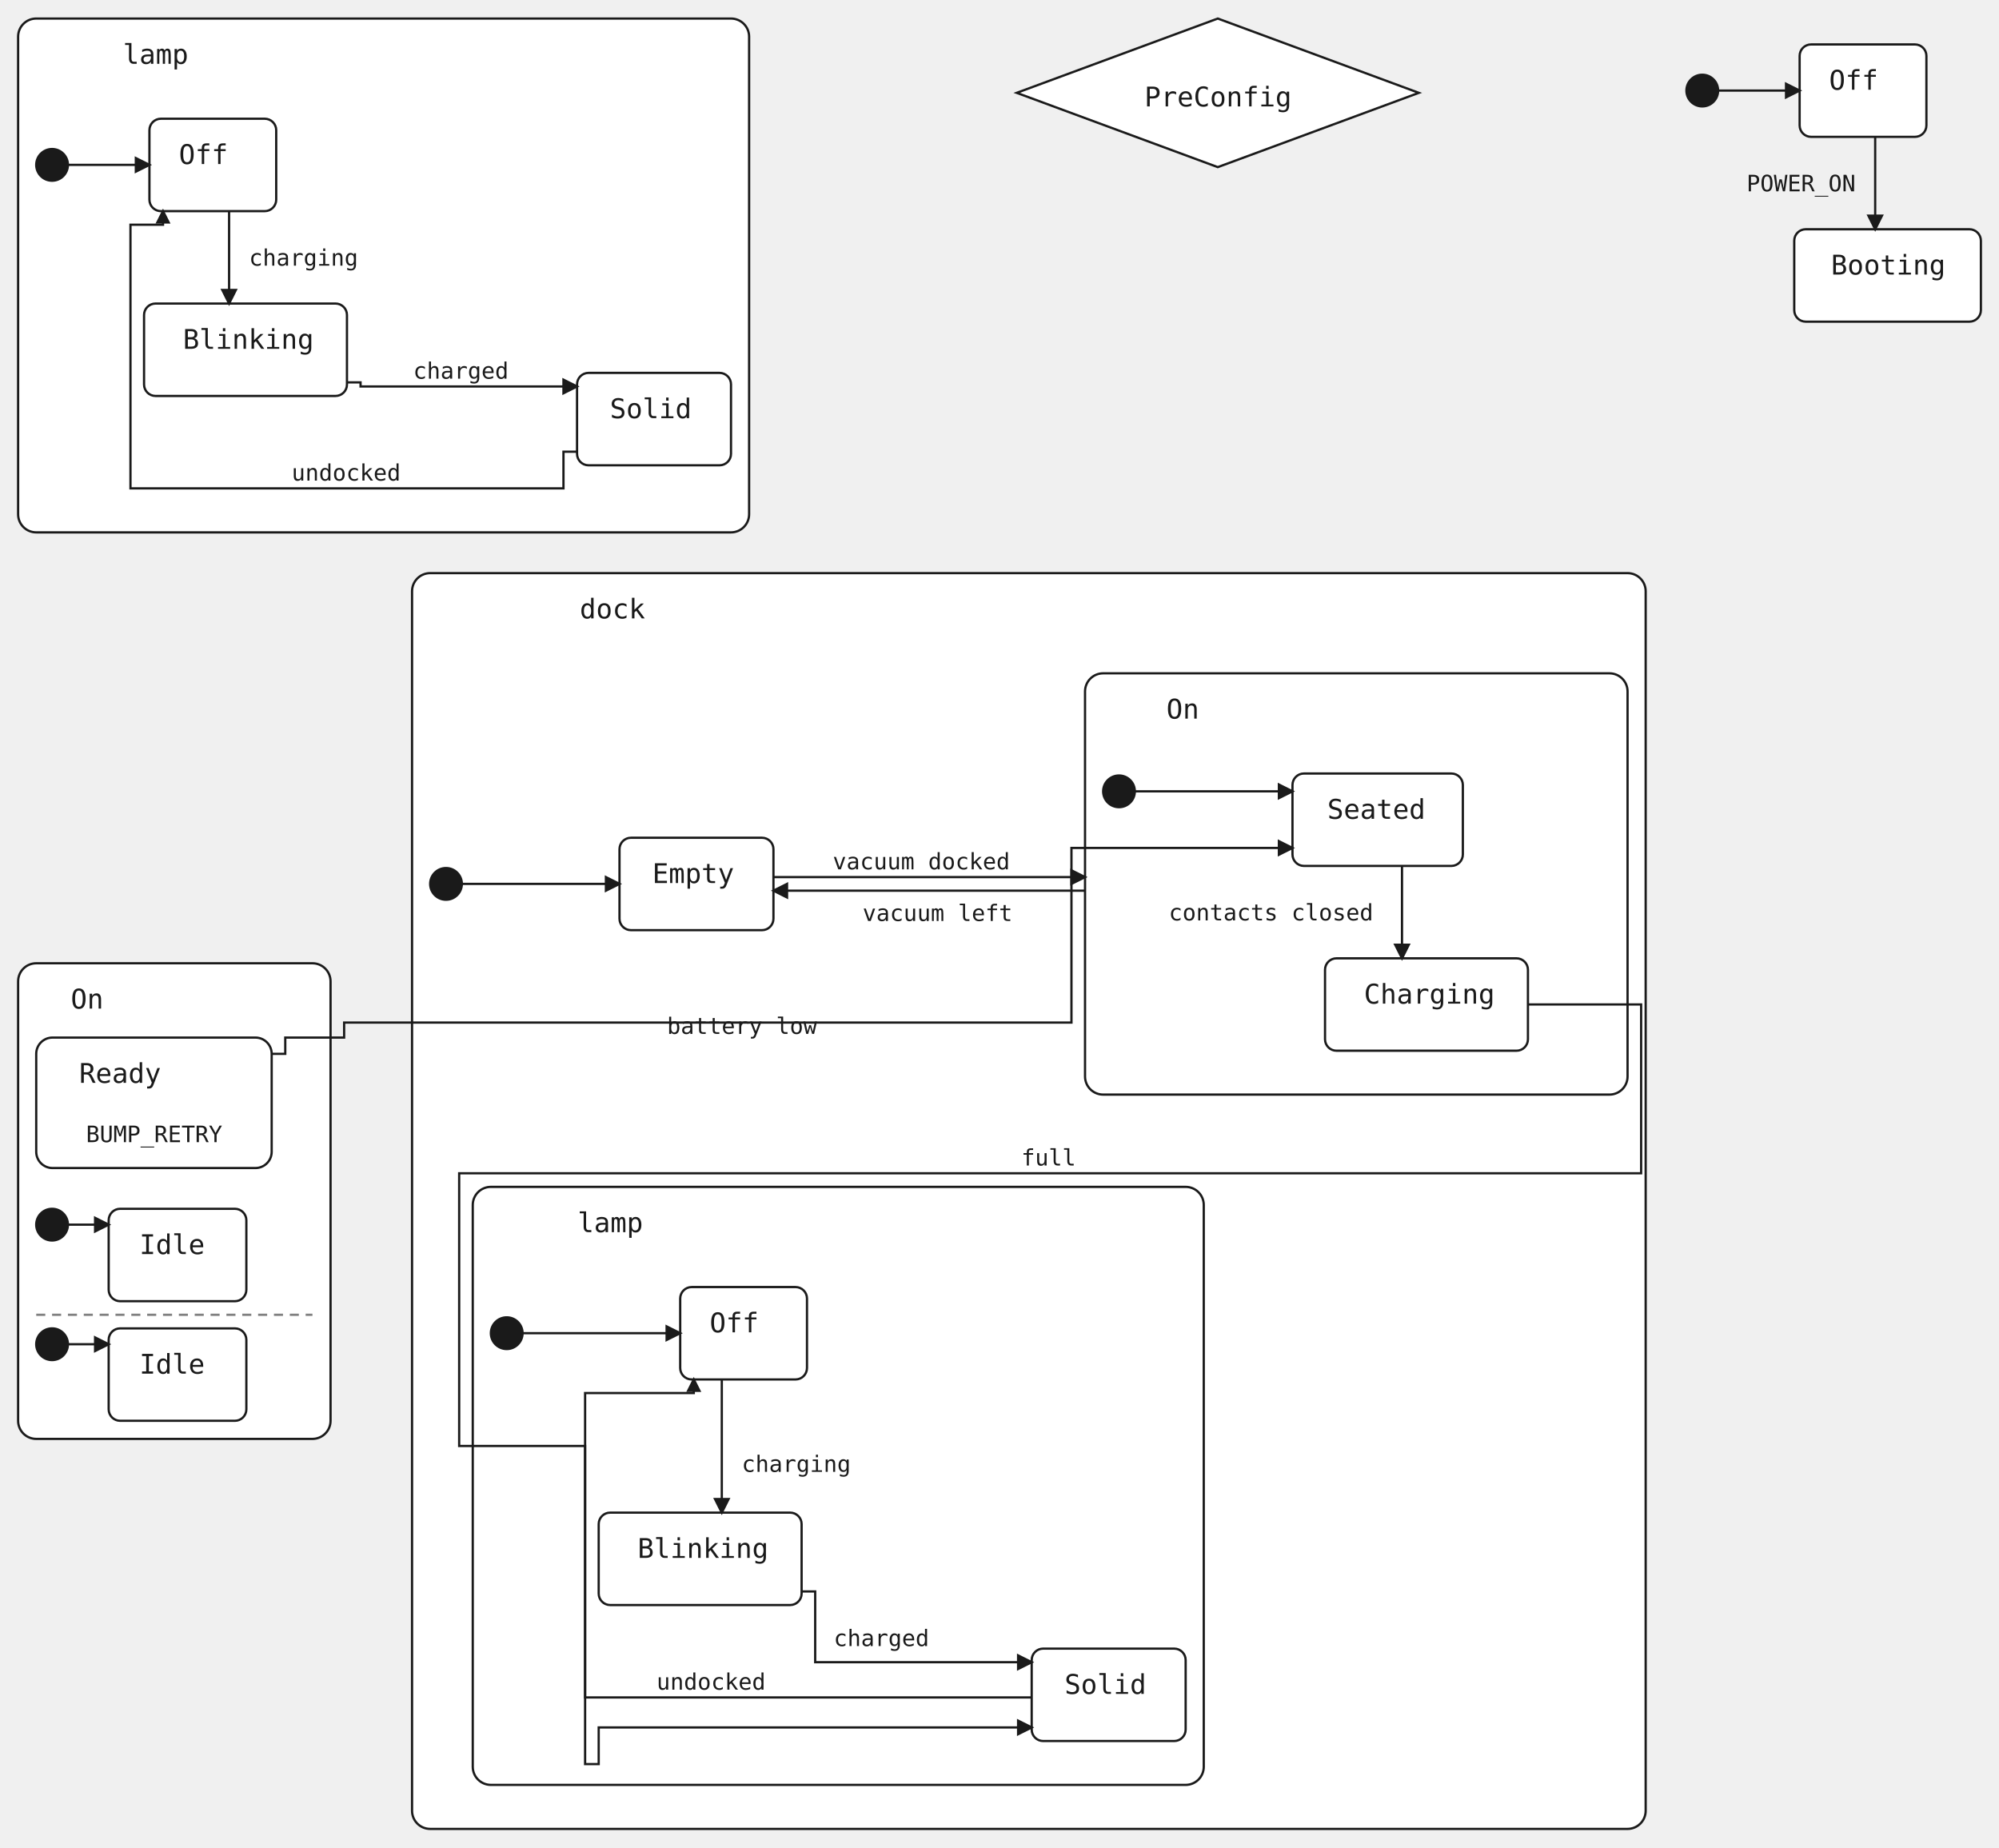
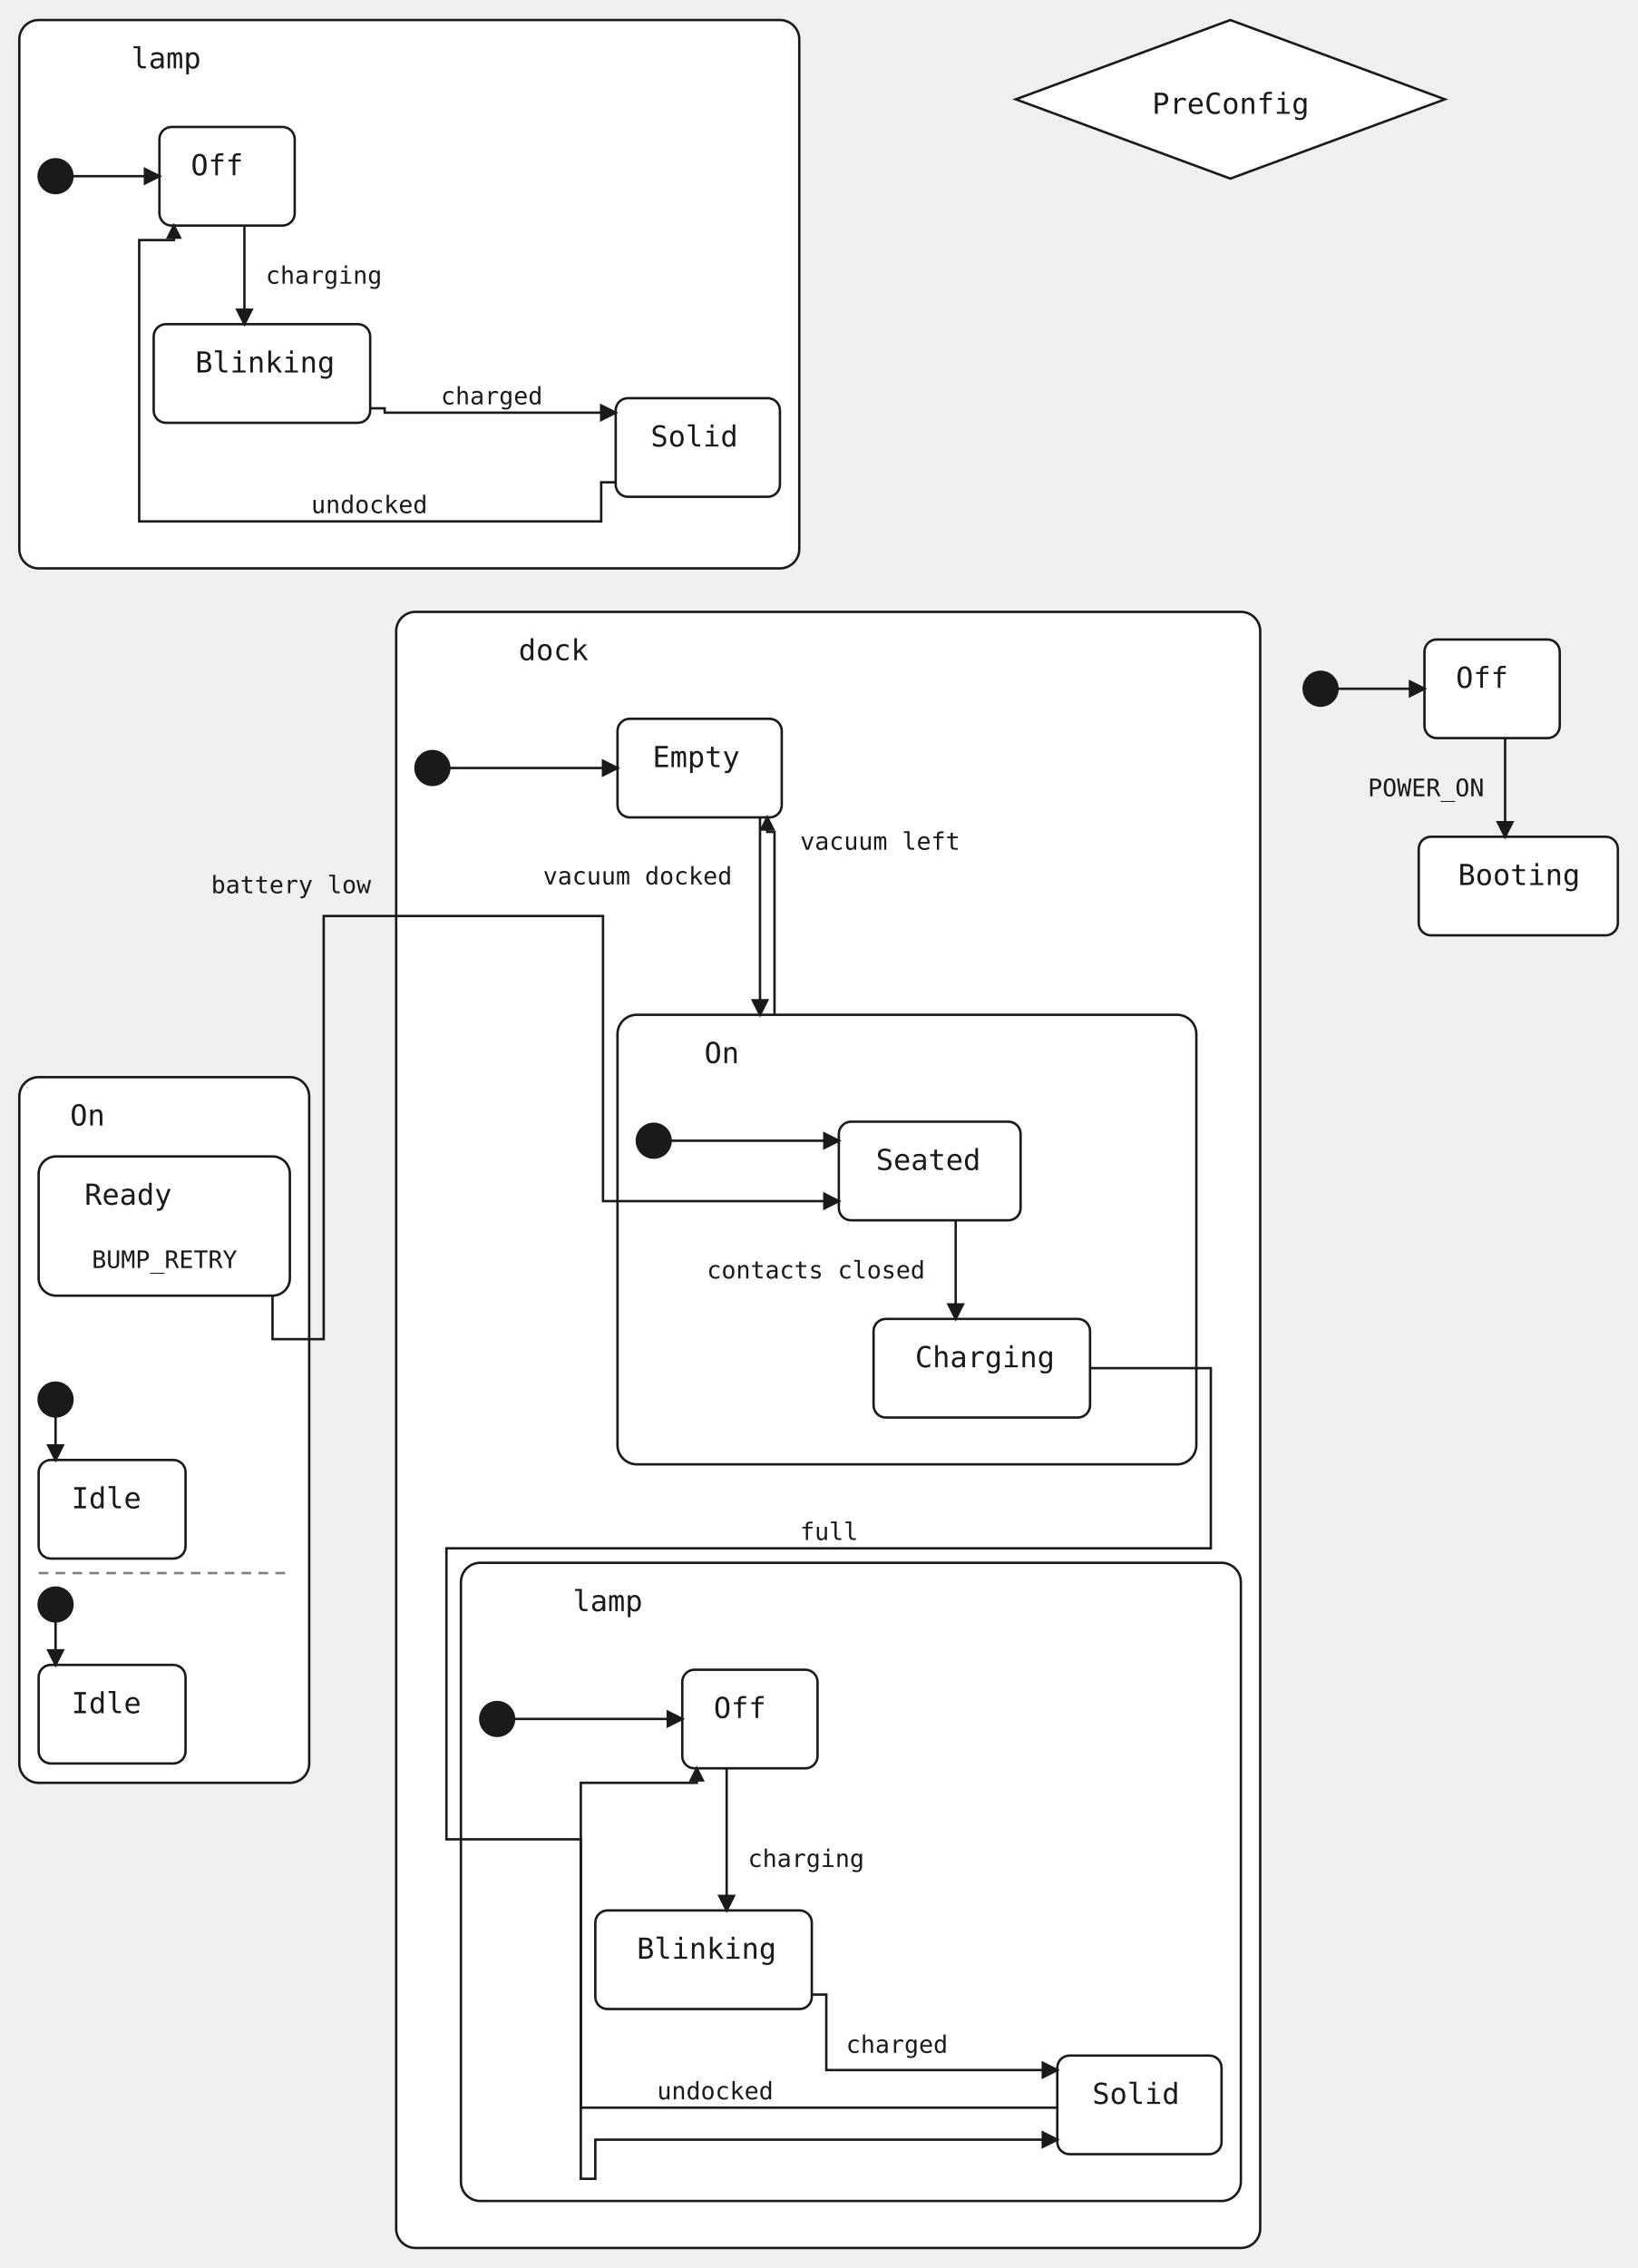
- <svg xmlns="http://www.w3.org/2000/svg" width="883" height="816" viewBox="-128 -128 14127 13049">
+ <svg xmlns="http://www.w3.org/2000/svg" width="678" height="939" viewBox="-128 -128 10844 15009">
  <style>text { font-family: "JetBrains Mono", monospace; font-kerning: none; }</style>
-   <rect x="2784" y="3919" width="8718" height="8874" rx="128" fill="#ffffff" stroke="#1a1a1a" stroke-width="16" class="scav-state scav-id-0" />
+   <rect x="2496" y="3919" width="5723" height="10834" rx="128" fill="#ffffff" stroke="#1a1a1a" stroke-width="16" class="scav-state scav-id-0" />
  <rect x="0" y="0" width="5166" height="3631" rx="128" fill="#ffffff" stroke="#1a1a1a" stroke-width="16" class="scav-state scav-id-1" />
-   <rect x="12590" y="183" width="896" height="653" rx="81" fill="#ffffff" stroke="#1a1a1a" stroke-width="16" class="scav-state scav-id-2" />
-   <rect x="12552" y="1489" width="1319" height="653" rx="81" fill="#ffffff" stroke="#1a1a1a" stroke-width="16" class="scav-state scav-id-3" />
-   <rect x="0" y="6676" width="2208" height="3361" rx="128" fill="#ffffff" stroke="#1a1a1a" stroke-width="16" class="scav-state scav-id-5" />
-   <rect x="640" y="8411" width="973" height="653" rx="81" fill="#ffffff" stroke="#1a1a1a" stroke-width="16" class="scav-state scav-id-6" />
-   <rect x="128" y="7201" width="1664" height="922" rx="115" fill="#ffffff" stroke="#1a1a1a" stroke-width="16" class="scav-state scav-id-7" />
-   <rect x="640" y="9256" width="973" height="653" rx="81" fill="#ffffff" stroke="#1a1a1a" stroke-width="16" class="scav-state scav-id-8" />
-   <rect x="3213" y="8256" width="5166" height="4226" rx="128" fill="#ffffff" stroke="#1a1a1a" stroke-width="16" class="scav-state scav-id-9" />
-   <rect x="4250" y="5789" width="1088" height="653" rx="81" fill="#ffffff" stroke="#1a1a1a" stroke-width="16" class="scav-state scav-id-10" />
-   <rect x="7540" y="4627" width="3834" height="2977" rx="128" fill="#ffffff" stroke="#1a1a1a" stroke-width="16" class="scav-state scav-id-11" />
-   <rect x="9006" y="5335" width="1204" height="653" rx="81" fill="#ffffff" stroke="#1a1a1a" stroke-width="16" class="scav-state scav-id-12" />
-   <rect x="9236" y="6641" width="1434" height="653" rx="81" fill="#ffffff" stroke="#1a1a1a" stroke-width="16" class="scav-state scav-id-13" />
+   <rect x="9307" y="4102" width="896" height="653" rx="81" fill="#ffffff" stroke="#1a1a1a" stroke-width="16" class="scav-state scav-id-2" />
+   <rect x="9269" y="5408" width="1319" height="653" rx="81" fill="#ffffff" stroke="#1a1a1a" stroke-width="16" class="scav-state scav-id-3" />
+   <rect x="0" y="7000" width="1920" height="4673" rx="128" fill="#ffffff" stroke="#1a1a1a" stroke-width="16" class="scav-state scav-id-5" />
+   <rect x="128" y="9535" width="973" height="653" rx="81" fill="#ffffff" stroke="#1a1a1a" stroke-width="16" class="scav-state scav-id-6" />
+   <rect x="128" y="7525" width="1664" height="922" rx="115" fill="#ffffff" stroke="#1a1a1a" stroke-width="16" class="scav-state scav-id-7" />
+   <rect x="128" y="10892" width="973" height="653" rx="81" fill="#ffffff" stroke="#1a1a1a" stroke-width="16" class="scav-state scav-id-8" />
+   <rect x="2925" y="10216" width="5166" height="4226" rx="128" fill="#ffffff" stroke="#1a1a1a" stroke-width="16" class="scav-state scav-id-9" />
+   <rect x="3962" y="4627" width="1088" height="653" rx="81" fill="#ffffff" stroke="#1a1a1a" stroke-width="16" class="scav-state scav-id-10" />
+   <rect x="3962" y="6587" width="3834" height="2977" rx="128" fill="#ffffff" stroke="#1a1a1a" stroke-width="16" class="scav-state scav-id-11" />
+   <rect x="5428" y="7295" width="1204" height="653" rx="81" fill="#ffffff" stroke="#1a1a1a" stroke-width="16" class="scav-state scav-id-12" />
+   <rect x="5658" y="8601" width="1434" height="653" rx="81" fill="#ffffff" stroke="#1a1a1a" stroke-width="16" class="scav-state scav-id-13" />
  <rect x="928" y="708" width="896" height="653" rx="81" fill="#ffffff" stroke="#1a1a1a" stroke-width="16" class="scav-state scav-id-14" />
  <rect x="890" y="2014" width="1434" height="653" rx="81" fill="#ffffff" stroke="#1a1a1a" stroke-width="16" class="scav-state scav-id-15" />
  <rect x="3950" y="2504" width="1088" height="653" rx="81" fill="#ffffff" stroke="#1a1a1a" stroke-width="16" class="scav-state scav-id-16" />
-   <rect x="4679" y="8964" width="896" height="653" rx="81" fill="#ffffff" stroke="#1a1a1a" stroke-width="16" class="scav-state scav-id-17" />
-   <rect x="4103" y="10558" width="1434" height="653" rx="81" fill="#ffffff" stroke="#1a1a1a" stroke-width="16" class="scav-state scav-id-18" />
-   <rect x="7163" y="11519" width="1088" height="653" rx="81" fill="#ffffff" stroke="#1a1a1a" stroke-width="16" class="scav-state scav-id-19" />
-   <line x1="128" y1="9160" x2="2080" y2="9160" fill="none" stroke="#808080" stroke-width="16" stroke-dasharray="64,48" class="scav-sub scav-id-2" />
-   <polyline points="12014,509 12494,509" fill="none" stroke="#1a1a1a" stroke-width="16" class="scav-trans scav-id-0" />
-   <polyline points="13124,836 13124,1393" fill="none" stroke="#1a1a1a" stroke-width="16" class="scav-trans scav-id-1" />
-   <polyline points="352,8523 544,8523" fill="none" stroke="#1a1a1a" stroke-width="16" class="scav-trans scav-id-2" />
-   <polyline points="1792,7316 1888,7316 1888,7201 2208,7201 2304,7201 2304,7095 2784,7095 7444,7095 7444,5861 7540,5861 8910,5861" fill="none" stroke="#1a1a1a" stroke-width="16" class="scav-trans scav-id-4" />
-   <polyline points="352,9368 544,9368" fill="none" stroke="#1a1a1a" stroke-width="16" class="scav-trans scav-id-5" />
-   <polyline points="7892,5461 8910,5461" fill="none" stroke="#1a1a1a" stroke-width="16" class="scav-trans scav-id-6" />
-   <polyline points="9780,5988 9780,6545" fill="none" stroke="#1a1a1a" stroke-width="16" class="scav-trans scav-id-7" />
-   <polyline points="10670,6967 11374,6967 11470,6967 11470,8160 3117,8160 3117,10087 3213,10087 4007,10087 4007,12335 4103,12335 4103,12076 7067,12076" fill="none" stroke="#1a1a1a" stroke-width="16" class="scav-trans scav-id-8" />
-   <polyline points="3136,6115 4154,6115" fill="none" stroke="#1a1a1a" stroke-width="16" class="scav-trans scav-id-9" />
-   <polyline points="5338,6067 7444,6067" fill="none" stroke="#1a1a1a" stroke-width="16" class="scav-trans scav-id-10" />
-   <polyline points="7540,6163 5434,6163" fill="none" stroke="#1a1a1a" stroke-width="16" class="scav-trans scav-id-11" />
+   <rect x="4391" y="10924" width="896" height="653" rx="81" fill="#ffffff" stroke="#1a1a1a" stroke-width="16" class="scav-state scav-id-17" />
+   <rect x="3815" y="12518" width="1434" height="653" rx="81" fill="#ffffff" stroke="#1a1a1a" stroke-width="16" class="scav-state scav-id-18" />
+   <rect x="6875" y="13479" width="1088" height="653" rx="81" fill="#ffffff" stroke="#1a1a1a" stroke-width="16" class="scav-state scav-id-19" />
+   <line x1="128" y1="10284" x2="1792" y2="10284" fill="none" stroke="#808080" stroke-width="16" stroke-dasharray="64,48" class="scav-sub scav-id-2" />
+   <polyline points="8731,4428 9211,4428" fill="none" stroke="#1a1a1a" stroke-width="16" class="scav-trans scav-id-0" />
+   <polyline points="9841,4755 9841,5312" fill="none" stroke="#1a1a1a" stroke-width="16" class="scav-trans scav-id-1" />
+   <polyline points="240,9247 240,9439" fill="none" stroke="#1a1a1a" stroke-width="16" class="scav-trans scav-id-2" />
+   <polyline points="1677,8447 1677,8735 1920,8735 2016,8735 2016,5933 2496,5933 3866,5933 3866,7821 3962,7821 5332,7821" fill="none" stroke="#1a1a1a" stroke-width="16" class="scav-trans scav-id-4" />
+   <polyline points="240,10604 240,10796" fill="none" stroke="#1a1a1a" stroke-width="16" class="scav-trans scav-id-5" />
+   <polyline points="4314,7421 5332,7421" fill="none" stroke="#1a1a1a" stroke-width="16" class="scav-trans scav-id-6" />
+   <polyline points="6202,7948 6202,8505" fill="none" stroke="#1a1a1a" stroke-width="16" class="scav-trans scav-id-7" />
+   <polyline points="7092,8927 7796,8927 7892,8927 7892,10120 2829,10120 2829,12047 2925,12047 3719,12047 3719,14295 3815,14295 3815,14036 6779,14036" fill="none" stroke="#1a1a1a" stroke-width="16" class="scav-trans scav-id-8" />
+   <polyline points="2848,4953 3866,4953" fill="none" stroke="#1a1a1a" stroke-width="16" class="scav-trans scav-id-9" />
+   <polyline points="4906,5280 4906,6491" fill="none" stroke="#1a1a1a" stroke-width="16" class="scav-trans scav-id-10" />
+   <polyline points="5002,6587 5002,5376 4954,5376 4954,5328" fill="none" stroke="#1a1a1a" stroke-width="16" class="scav-trans scav-id-11" />
  <polyline points="352,1034 832,1034" fill="none" stroke="#1a1a1a" stroke-width="16" class="scav-trans scav-id-12" />
  <polyline points="1491,1361 1491,1918" fill="none" stroke="#1a1a1a" stroke-width="16" class="scav-trans scav-id-13" />
  <polyline points="2324,2571 2420,2571 2420,2600 3854,2600" fill="none" stroke="#1a1a1a" stroke-width="16" class="scav-trans scav-id-14" />
  <polyline points="3950,3061 3854,3061 3854,3320 794,3320 794,1457 1024,1457 1024,1409" fill="none" stroke="#1a1a1a" stroke-width="16" class="scav-trans scav-id-15" />
-   <polyline points="3565,9290 4583,9290" fill="none" stroke="#1a1a1a" stroke-width="16" class="scav-trans scav-id-16" />
-   <polyline points="4973,9617 4973,10462" fill="none" stroke="#1a1a1a" stroke-width="16" class="scav-trans scav-id-17" />
-   <polyline points="5537,11115 5633,11115 5633,11615 7067,11615" fill="none" stroke="#1a1a1a" stroke-width="16" class="scav-trans scav-id-18" />
-   <polyline points="7163,11864 4007,11864 4007,9713 4775,9713 4775,9665" fill="none" stroke="#1a1a1a" stroke-width="16" class="scav-trans scav-id-19" />
-   <polygon points="12590,509 12494,557 12494,461" fill="#1a1a1a" stroke="#1a1a1a" stroke-width="16" class="scav-trans scav-id-0" />
-   <polygon points="13124,1489 13076,1393 13172,1393" fill="#1a1a1a" stroke="#1a1a1a" stroke-width="16" class="scav-trans scav-id-1" />
-   <polygon points="640,8523 544,8571 544,8475" fill="#1a1a1a" stroke="#1a1a1a" stroke-width="16" class="scav-trans scav-id-2" />
-   <polygon points="9006,5861 8910,5909 8910,5813" fill="#1a1a1a" stroke="#1a1a1a" stroke-width="16" class="scav-trans scav-id-4" />
-   <polygon points="640,9368 544,9416 544,9320" fill="#1a1a1a" stroke="#1a1a1a" stroke-width="16" class="scav-trans scav-id-5" />
-   <polygon points="9006,5461 8910,5509 8910,5413" fill="#1a1a1a" stroke="#1a1a1a" stroke-width="16" class="scav-trans scav-id-6" />
-   <polygon points="9780,6641 9732,6545 9828,6545" fill="#1a1a1a" stroke="#1a1a1a" stroke-width="16" class="scav-trans scav-id-7" />
-   <polygon points="7163,12076 7067,12124 7067,12028" fill="#1a1a1a" stroke="#1a1a1a" stroke-width="16" class="scav-trans scav-id-8" />
-   <polygon points="4250,6115 4154,6163 4154,6067" fill="#1a1a1a" stroke="#1a1a1a" stroke-width="16" class="scav-trans scav-id-9" />
-   <polygon points="7540,6067 7444,6115 7444,6019" fill="#1a1a1a" stroke="#1a1a1a" stroke-width="16" class="scav-trans scav-id-10" />
-   <polygon points="5338,6163 5434,6115 5434,6211" fill="#1a1a1a" stroke="#1a1a1a" stroke-width="16" class="scav-trans scav-id-11" />
+   <polyline points="3277,11250 4295,11250" fill="none" stroke="#1a1a1a" stroke-width="16" class="scav-trans scav-id-16" />
+   <polyline points="4685,11577 4685,12422" fill="none" stroke="#1a1a1a" stroke-width="16" class="scav-trans scav-id-17" />
+   <polyline points="5249,13075 5345,13075 5345,13575 6779,13575" fill="none" stroke="#1a1a1a" stroke-width="16" class="scav-trans scav-id-18" />
+   <polyline points="6875,13824 3719,13824 3719,11673 4487,11673 4487,11625" fill="none" stroke="#1a1a1a" stroke-width="16" class="scav-trans scav-id-19" />
+   <polygon points="9307,4428 9211,4476 9211,4380" fill="#1a1a1a" stroke="#1a1a1a" stroke-width="16" class="scav-trans scav-id-0" />
+   <polygon points="9841,5408 9793,5312 9889,5312" fill="#1a1a1a" stroke="#1a1a1a" stroke-width="16" class="scav-trans scav-id-1" />
+   <polygon points="240,9535 192,9439 288,9439" fill="#1a1a1a" stroke="#1a1a1a" stroke-width="16" class="scav-trans scav-id-2" />
+   <polygon points="5428,7821 5332,7869 5332,7773" fill="#1a1a1a" stroke="#1a1a1a" stroke-width="16" class="scav-trans scav-id-4" />
+   <polygon points="240,10892 192,10796 288,10796" fill="#1a1a1a" stroke="#1a1a1a" stroke-width="16" class="scav-trans scav-id-5" />
+   <polygon points="5428,7421 5332,7469 5332,7373" fill="#1a1a1a" stroke="#1a1a1a" stroke-width="16" class="scav-trans scav-id-6" />
+   <polygon points="6202,8601 6154,8505 6250,8505" fill="#1a1a1a" stroke="#1a1a1a" stroke-width="16" class="scav-trans scav-id-7" />
+   <polygon points="6875,14036 6779,14084 6779,13988" fill="#1a1a1a" stroke="#1a1a1a" stroke-width="16" class="scav-trans scav-id-8" />
+   <polygon points="3962,4953 3866,5001 3866,4905" fill="#1a1a1a" stroke="#1a1a1a" stroke-width="16" class="scav-trans scav-id-9" />
+   <polygon points="4906,6587 4858,6491 4954,6491" fill="#1a1a1a" stroke="#1a1a1a" stroke-width="16" class="scav-trans scav-id-10" />
+   <polygon points="4954,5280 4994,5360 4914,5360" fill="#1a1a1a" stroke="#1a1a1a" stroke-width="16" class="scav-trans scav-id-11" />
  <polygon points="928,1034 832,1082 832,986" fill="#1a1a1a" stroke="#1a1a1a" stroke-width="16" class="scav-trans scav-id-12" />
  <polygon points="1491,2014 1443,1918 1539,1918" fill="#1a1a1a" stroke="#1a1a1a" stroke-width="16" class="scav-trans scav-id-13" />
  <polygon points="3950,2600 3854,2648 3854,2552" fill="#1a1a1a" stroke="#1a1a1a" stroke-width="16" class="scav-trans scav-id-14" />
  <polygon points="1024,1361 1064,1441 984,1441" fill="#1a1a1a" stroke="#1a1a1a" stroke-width="16" class="scav-trans scav-id-15" />
-   <polygon points="4679,9290 4583,9338 4583,9242" fill="#1a1a1a" stroke="#1a1a1a" stroke-width="16" class="scav-trans scav-id-16" />
-   <polygon points="4973,10558 4925,10462 5021,10462" fill="#1a1a1a" stroke="#1a1a1a" stroke-width="16" class="scav-trans scav-id-17" />
-   <polygon points="7163,11615 7067,11663 7067,11567" fill="#1a1a1a" stroke="#1a1a1a" stroke-width="16" class="scav-trans scav-id-18" />
-   <polygon points="4775,9617 4815,9697 4735,9697" fill="#1a1a1a" stroke="#1a1a1a" stroke-width="16" class="scav-trans scav-id-19" />
-   <polygon points="8478,0 9899,525 8478,1050 7057,525" fill="#ffffff" stroke="#1a1a1a" stroke-width="16" class="scav-state scav-id-4" />
-   <text x="12215" y="1221" font-size="160" textLength="768" lengthAdjust="spacing" fill="#1a1a1a" class="scav-trans scav-id-1">POWER_ON</text>
-   <text x="480" y="7940" font-size="160" textLength="960" lengthAdjust="spacing" fill="#1a1a1a" class="scav-trans scav-id-3">BUMP_RETRY</text>
-   <text x="4586" y="7175" font-size="160" textLength="1056" lengthAdjust="spacing" fill="#1a1a1a" class="scav-trans scav-id-4">battery low</text>
-   <text x="8132" y="6373" font-size="160" textLength="1440" lengthAdjust="spacing" fill="#1a1a1a" class="scav-trans scav-id-7">contacts closed</text>
-   <text x="7090" y="8105" font-size="160" textLength="384" lengthAdjust="spacing" fill="#1a1a1a" class="scav-trans scav-id-8">full</text>
-   <text x="5757" y="6012" font-size="160" textLength="1248" lengthAdjust="spacing" fill="#1a1a1a" class="scav-trans scav-id-10">vacuum docked</text>
-   <text x="5968" y="6377" font-size="160" textLength="1056" lengthAdjust="spacing" fill="#1a1a1a" class="scav-trans scav-id-11">vacuum left</text>
+   <polygon points="4391,11250 4295,11298 4295,11202" fill="#1a1a1a" stroke="#1a1a1a" stroke-width="16" class="scav-trans scav-id-16" />
+   <polygon points="4685,12518 4637,12422 4733,12422" fill="#1a1a1a" stroke="#1a1a1a" stroke-width="16" class="scav-trans scav-id-17" />
+   <polygon points="6875,13575 6779,13623 6779,13527" fill="#1a1a1a" stroke="#1a1a1a" stroke-width="16" class="scav-trans scav-id-18" />
+   <polygon points="4487,11577 4527,11657 4447,11657" fill="#1a1a1a" stroke="#1a1a1a" stroke-width="16" class="scav-trans scav-id-19" />
+   <polygon points="8021,0 9442,525 8021,1050 6600,525" fill="#ffffff" stroke="#1a1a1a" stroke-width="16" class="scav-state scav-id-4" />
+   <text x="8932" y="5140" font-size="160" textLength="768" lengthAdjust="spacing" fill="#1a1a1a" class="scav-trans scav-id-1">POWER_ON</text>
+   <text x="480" y="8264" font-size="160" textLength="960" lengthAdjust="spacing" fill="#1a1a1a" class="scav-trans scav-id-3">BUMP_RETRY</text>
+   <text x="1270" y="5782" font-size="160" textLength="1056" lengthAdjust="spacing" fill="#1a1a1a" class="scav-trans scav-id-4">battery low</text>
+   <text x="4554" y="8333" font-size="160" textLength="1440" lengthAdjust="spacing" fill="#1a1a1a" class="scav-trans scav-id-7">contacts closed</text>
+   <text x="5171" y="10065" font-size="160" textLength="384" lengthAdjust="spacing" fill="#1a1a1a" class="scav-trans scav-id-8">full</text>
+   <text x="3469" y="5724" font-size="160" textLength="1248" lengthAdjust="spacing" fill="#1a1a1a" class="scav-trans scav-id-10">vacuum docked</text>
+   <text x="5172" y="5494" font-size="160" textLength="1056" lengthAdjust="spacing" fill="#1a1a1a" class="scav-trans scav-id-11">vacuum left</text>
  <text x="1632" y="1746" font-size="160" textLength="768" lengthAdjust="spacing" fill="#1a1a1a" class="scav-trans scav-id-13">charging</text>
  <text x="2792" y="2545" font-size="160" textLength="672" lengthAdjust="spacing" fill="#1a1a1a" class="scav-trans scav-id-14">charged</text>
  <text x="1933" y="3265" font-size="160" textLength="768" lengthAdjust="spacing" fill="#1a1a1a" class="scav-trans scav-id-15">undocked</text>
-   <text x="5114" y="10270" font-size="160" textLength="768" lengthAdjust="spacing" fill="#1a1a1a" class="scav-trans scav-id-17">charging</text>
-   <text x="5764" y="11501" font-size="160" textLength="672" lengthAdjust="spacing" fill="#1a1a1a" class="scav-trans scav-id-18">charged</text>
-   <text x="4512" y="11809" font-size="160" textLength="768" lengthAdjust="spacing" fill="#1a1a1a" class="scav-trans scav-id-19">undocked</text>
-   <text x="3969" y="4239" font-size="192" textLength="461" lengthAdjust="spacing" fill="#1a1a1a" class="scav-state scav-id-0">dock</text>
+   <text x="4826" y="12230" font-size="160" textLength="768" lengthAdjust="spacing" fill="#1a1a1a" class="scav-trans scav-id-17">charging</text>
+   <text x="5476" y="13461" font-size="160" textLength="672" lengthAdjust="spacing" fill="#1a1a1a" class="scav-trans scav-id-18">charged</text>
+   <text x="4224" y="13769" font-size="160" textLength="768" lengthAdjust="spacing" fill="#1a1a1a" class="scav-trans scav-id-19">undocked</text>
+   <text x="3307" y="4239" font-size="192" textLength="461" lengthAdjust="spacing" fill="#1a1a1a" class="scav-state scav-id-0">dock</text>
  <text x="741" y="320" font-size="192" textLength="461" lengthAdjust="spacing" fill="#1a1a1a" class="scav-state scav-id-1">lamp</text>
-   <text x="12798" y="503" font-size="192" textLength="346" lengthAdjust="spacing" fill="#1a1a1a" class="scav-state scav-id-2">Off</text>
-   <text x="12812" y="1809" font-size="192" textLength="807" lengthAdjust="spacing" fill="#1a1a1a" class="scav-state scav-id-3">Booting</text>
-   <text x="7960" y="621" font-size="192" textLength="1037" lengthAdjust="spacing" fill="#1a1a1a" class="scav-state scav-id-4">PreConfig</text>
-   <text x="372" y="6996" font-size="192" textLength="231" lengthAdjust="spacing" fill="#1a1a1a" class="scav-state scav-id-5">On</text>
-   <text x="857" y="8731" font-size="192" textLength="461" lengthAdjust="spacing" fill="#1a1a1a" class="scav-state scav-id-6">Idle</text>
-   <text x="432" y="7521" font-size="192" textLength="576" lengthAdjust="spacing" fill="#1a1a1a" class="scav-state scav-id-7">Ready</text>
-   <text x="857" y="9576" font-size="192" textLength="461" lengthAdjust="spacing" fill="#1a1a1a" class="scav-state scav-id-8">Idle</text>
-   <text x="3954" y="8576" font-size="192" textLength="461" lengthAdjust="spacing" fill="#1a1a1a" class="scav-state scav-id-9">lamp</text>
-   <text x="4482" y="6109" font-size="192" textLength="576" lengthAdjust="spacing" fill="#1a1a1a" class="scav-state scav-id-10">Empty</text>
-   <text x="8115" y="4947" font-size="192" textLength="231" lengthAdjust="spacing" fill="#1a1a1a" class="scav-state scav-id-11">On</text>
-   <text x="9252" y="5655" font-size="192" textLength="692" lengthAdjust="spacing" fill="#1a1a1a" class="scav-state scav-id-12">Seated</text>
-   <text x="9511" y="6961" font-size="192" textLength="922" lengthAdjust="spacing" fill="#1a1a1a" class="scav-state scav-id-13">Charging</text>
+   <text x="9515" y="4422" font-size="192" textLength="346" lengthAdjust="spacing" fill="#1a1a1a" class="scav-state scav-id-2">Off</text>
+   <text x="9529" y="5728" font-size="192" textLength="807" lengthAdjust="spacing" fill="#1a1a1a" class="scav-state scav-id-3">Booting</text>
+   <text x="7503" y="621" font-size="192" textLength="1037" lengthAdjust="spacing" fill="#1a1a1a" class="scav-state scav-id-4">PreConfig</text>
+   <text x="336" y="7320" font-size="192" textLength="231" lengthAdjust="spacing" fill="#1a1a1a" class="scav-state scav-id-5">On</text>
+   <text x="345" y="9855" font-size="192" textLength="461" lengthAdjust="spacing" fill="#1a1a1a" class="scav-state scav-id-6">Idle</text>
+   <text x="432" y="7845" font-size="192" textLength="576" lengthAdjust="spacing" fill="#1a1a1a" class="scav-state scav-id-7">Ready</text>
+   <text x="345" y="11212" font-size="192" textLength="461" lengthAdjust="spacing" fill="#1a1a1a" class="scav-state scav-id-8">Idle</text>
+   <text x="3666" y="10536" font-size="192" textLength="461" lengthAdjust="spacing" fill="#1a1a1a" class="scav-state scav-id-9">lamp</text>
+   <text x="4194" y="4947" font-size="192" textLength="576" lengthAdjust="spacing" fill="#1a1a1a" class="scav-state scav-id-10">Empty</text>
+   <text x="4537" y="6907" font-size="192" textLength="231" lengthAdjust="spacing" fill="#1a1a1a" class="scav-state scav-id-11">On</text>
+   <text x="5674" y="7615" font-size="192" textLength="692" lengthAdjust="spacing" fill="#1a1a1a" class="scav-state scav-id-12">Seated</text>
+   <text x="5933" y="8921" font-size="192" textLength="922" lengthAdjust="spacing" fill="#1a1a1a" class="scav-state scav-id-13">Charging</text>
  <text x="1136" y="1028" font-size="192" textLength="346" lengthAdjust="spacing" fill="#1a1a1a" class="scav-state scav-id-14">Off</text>
  <text x="1165" y="2334" font-size="192" textLength="922" lengthAdjust="spacing" fill="#1a1a1a" class="scav-state scav-id-15">Blinking</text>
  <text x="4182" y="2824" font-size="192" textLength="576" lengthAdjust="spacing" fill="#1a1a1a" class="scav-state scav-id-16">Solid</text>
-   <text x="4887" y="9284" font-size="192" textLength="346" lengthAdjust="spacing" fill="#1a1a1a" class="scav-state scav-id-17">Off</text>
-   <text x="4378" y="10878" font-size="192" textLength="922" lengthAdjust="spacing" fill="#1a1a1a" class="scav-state scav-id-18">Blinking</text>
-   <text x="7395" y="11839" font-size="192" textLength="576" lengthAdjust="spacing" fill="#1a1a1a" class="scav-state scav-id-19">Solid</text>
-   <circle cx="11902" cy="509" r="112" fill="#1a1a1a" stroke="#1a1a1a" stroke-width="16" class="scav-state scav-id-20" />
-   <circle cx="240" cy="8523" r="112" fill="#1a1a1a" stroke="#1a1a1a" stroke-width="16" class="scav-state scav-id-21" />
-   <circle cx="240" cy="9368" r="112" fill="#1a1a1a" stroke="#1a1a1a" stroke-width="16" class="scav-state scav-id-22" />
-   <circle cx="7780" cy="5461" r="112" fill="#1a1a1a" stroke="#1a1a1a" stroke-width="16" class="scav-state scav-id-23" />
-   <circle cx="3024" cy="6115" r="112" fill="#1a1a1a" stroke="#1a1a1a" stroke-width="16" class="scav-state scav-id-24" />
+   <text x="4599" y="11244" font-size="192" textLength="346" lengthAdjust="spacing" fill="#1a1a1a" class="scav-state scav-id-17">Off</text>
+   <text x="4090" y="12838" font-size="192" textLength="922" lengthAdjust="spacing" fill="#1a1a1a" class="scav-state scav-id-18">Blinking</text>
+   <text x="7107" y="13799" font-size="192" textLength="576" lengthAdjust="spacing" fill="#1a1a1a" class="scav-state scav-id-19">Solid</text>
+   <circle cx="8619" cy="4428" r="112" fill="#1a1a1a" stroke="#1a1a1a" stroke-width="16" class="scav-state scav-id-20" />
+   <circle cx="240" cy="9135" r="112" fill="#1a1a1a" stroke="#1a1a1a" stroke-width="16" class="scav-state scav-id-21" />
+   <circle cx="240" cy="10492" r="112" fill="#1a1a1a" stroke="#1a1a1a" stroke-width="16" class="scav-state scav-id-22" />
+   <circle cx="4202" cy="7421" r="112" fill="#1a1a1a" stroke="#1a1a1a" stroke-width="16" class="scav-state scav-id-23" />
+   <circle cx="2736" cy="4953" r="112" fill="#1a1a1a" stroke="#1a1a1a" stroke-width="16" class="scav-state scav-id-24" />
  <circle cx="240" cy="1034" r="112" fill="#1a1a1a" stroke="#1a1a1a" stroke-width="16" class="scav-state scav-id-25" />
-   <circle cx="3453" cy="9290" r="112" fill="#1a1a1a" stroke="#1a1a1a" stroke-width="16" class="scav-state scav-id-26" />
+   <circle cx="3165" cy="11250" r="112" fill="#1a1a1a" stroke="#1a1a1a" stroke-width="16" class="scav-state scav-id-26" />
</svg>
